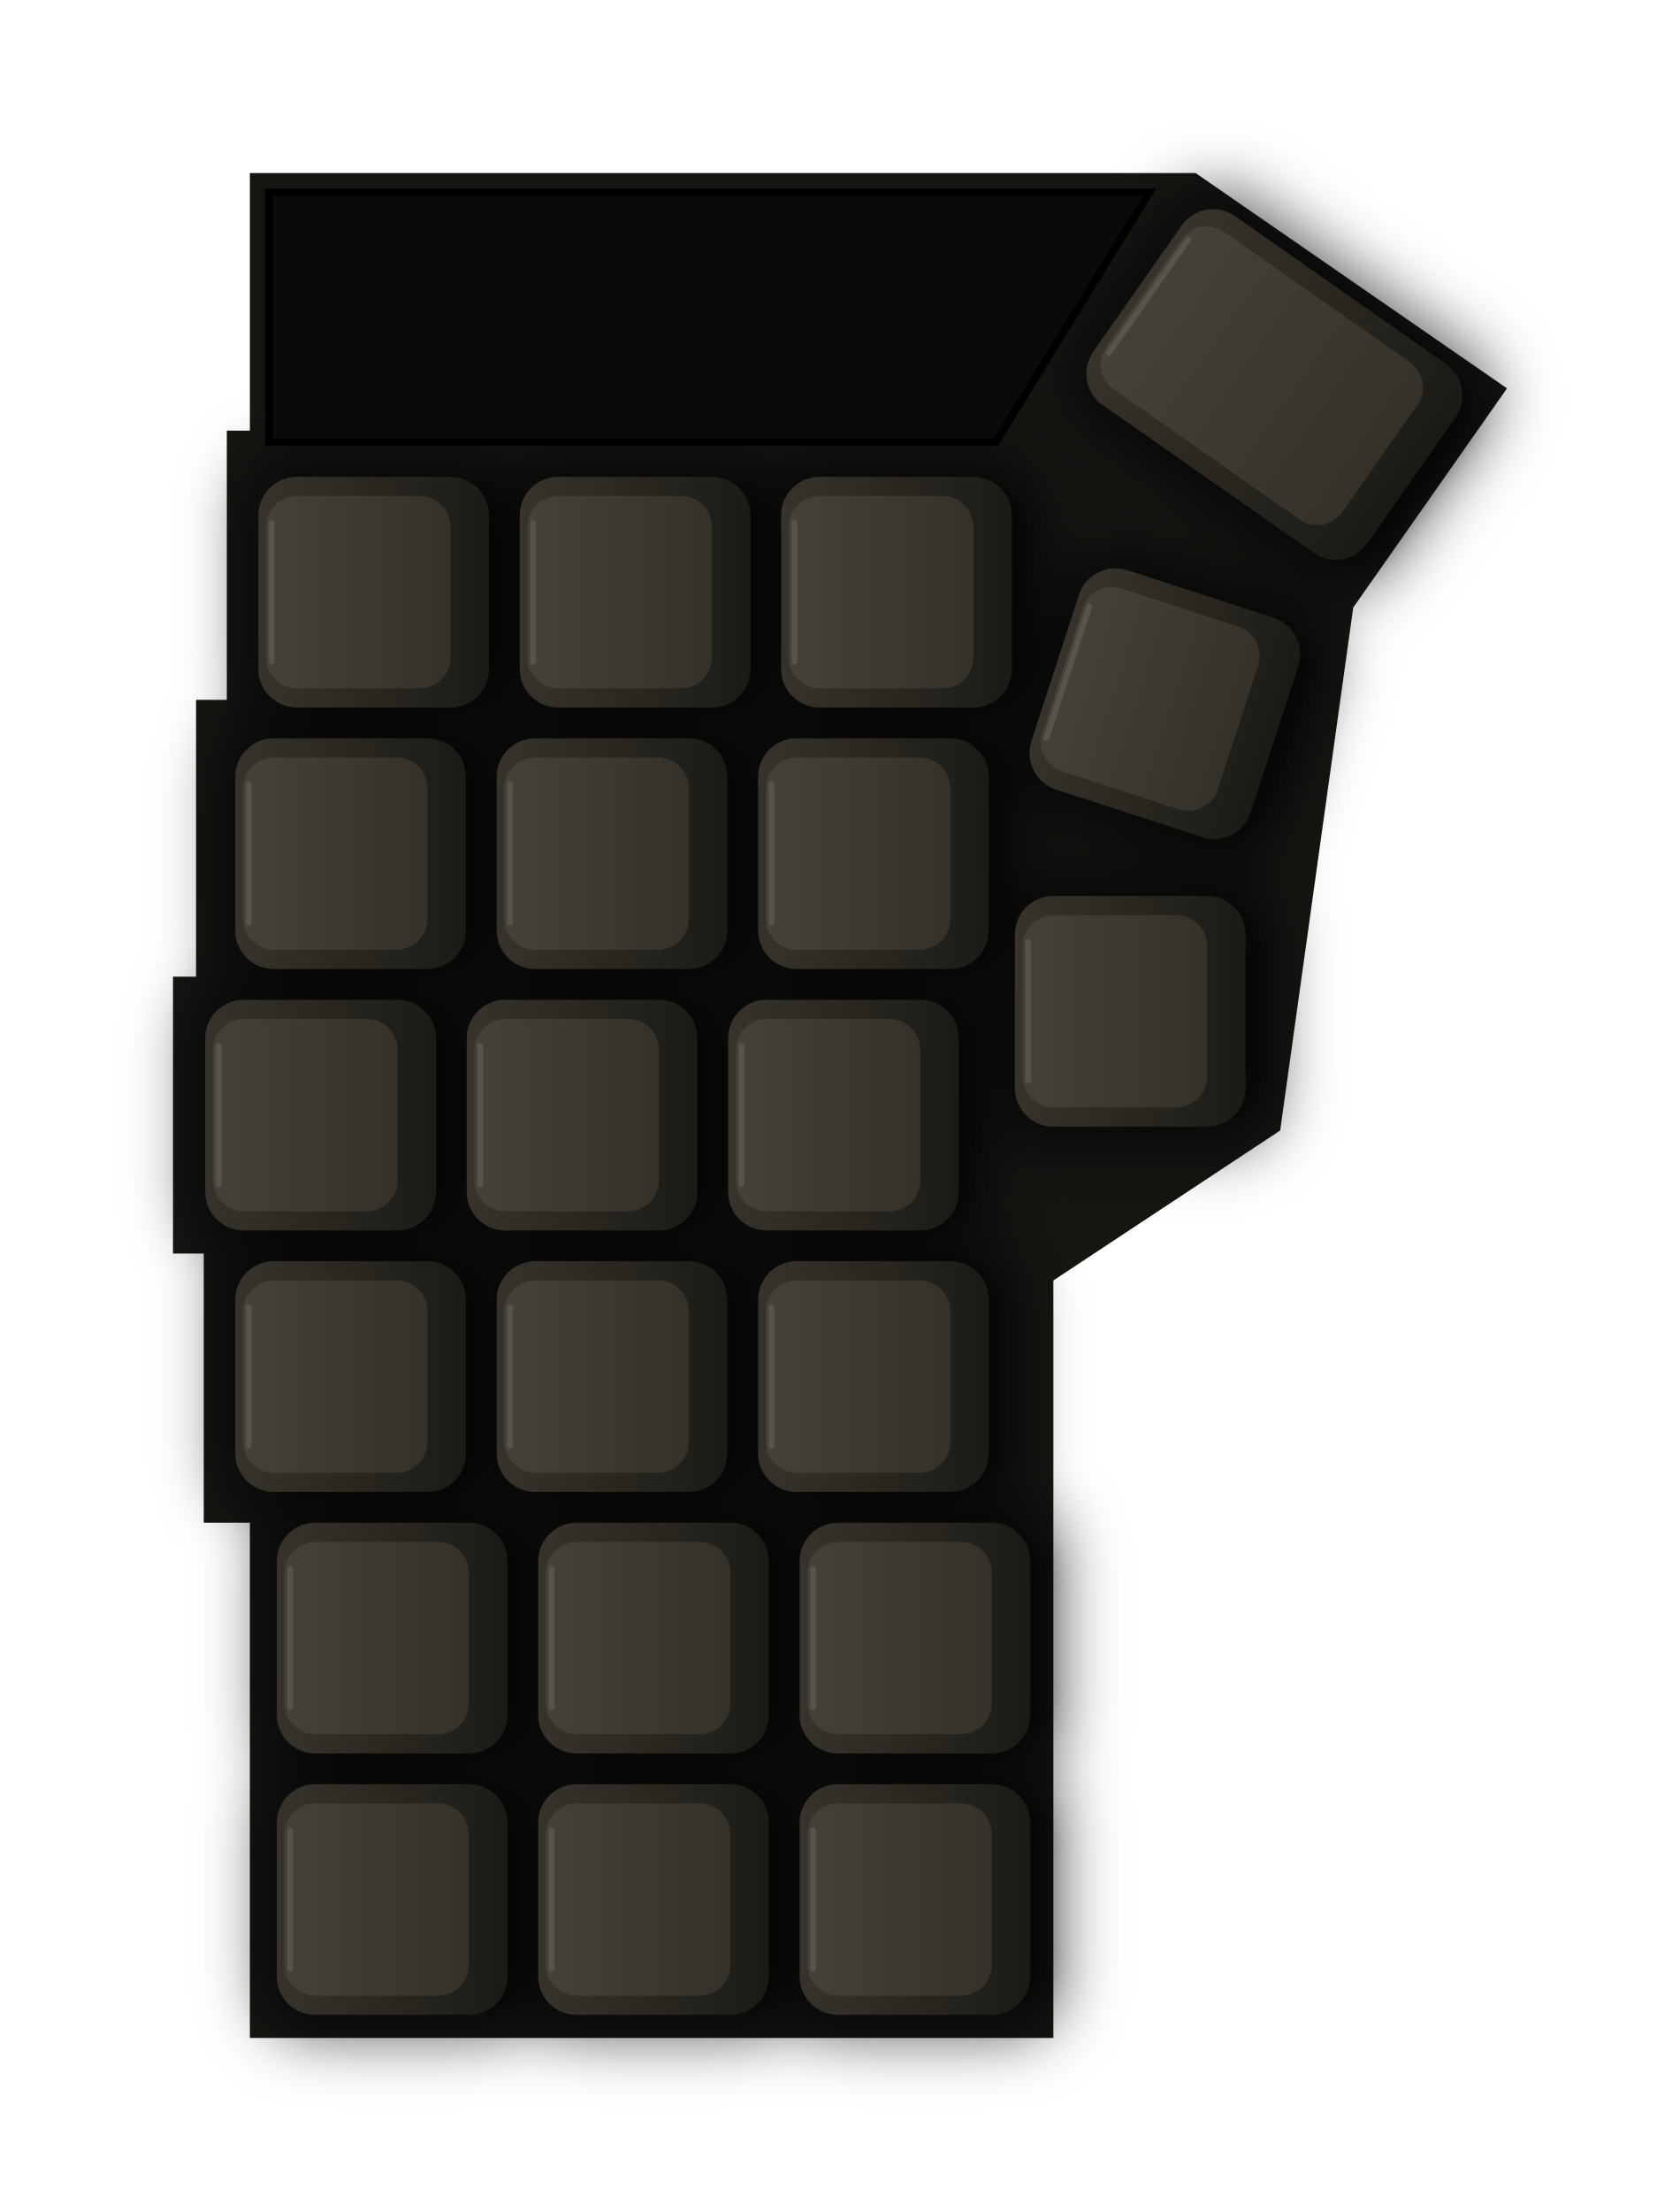
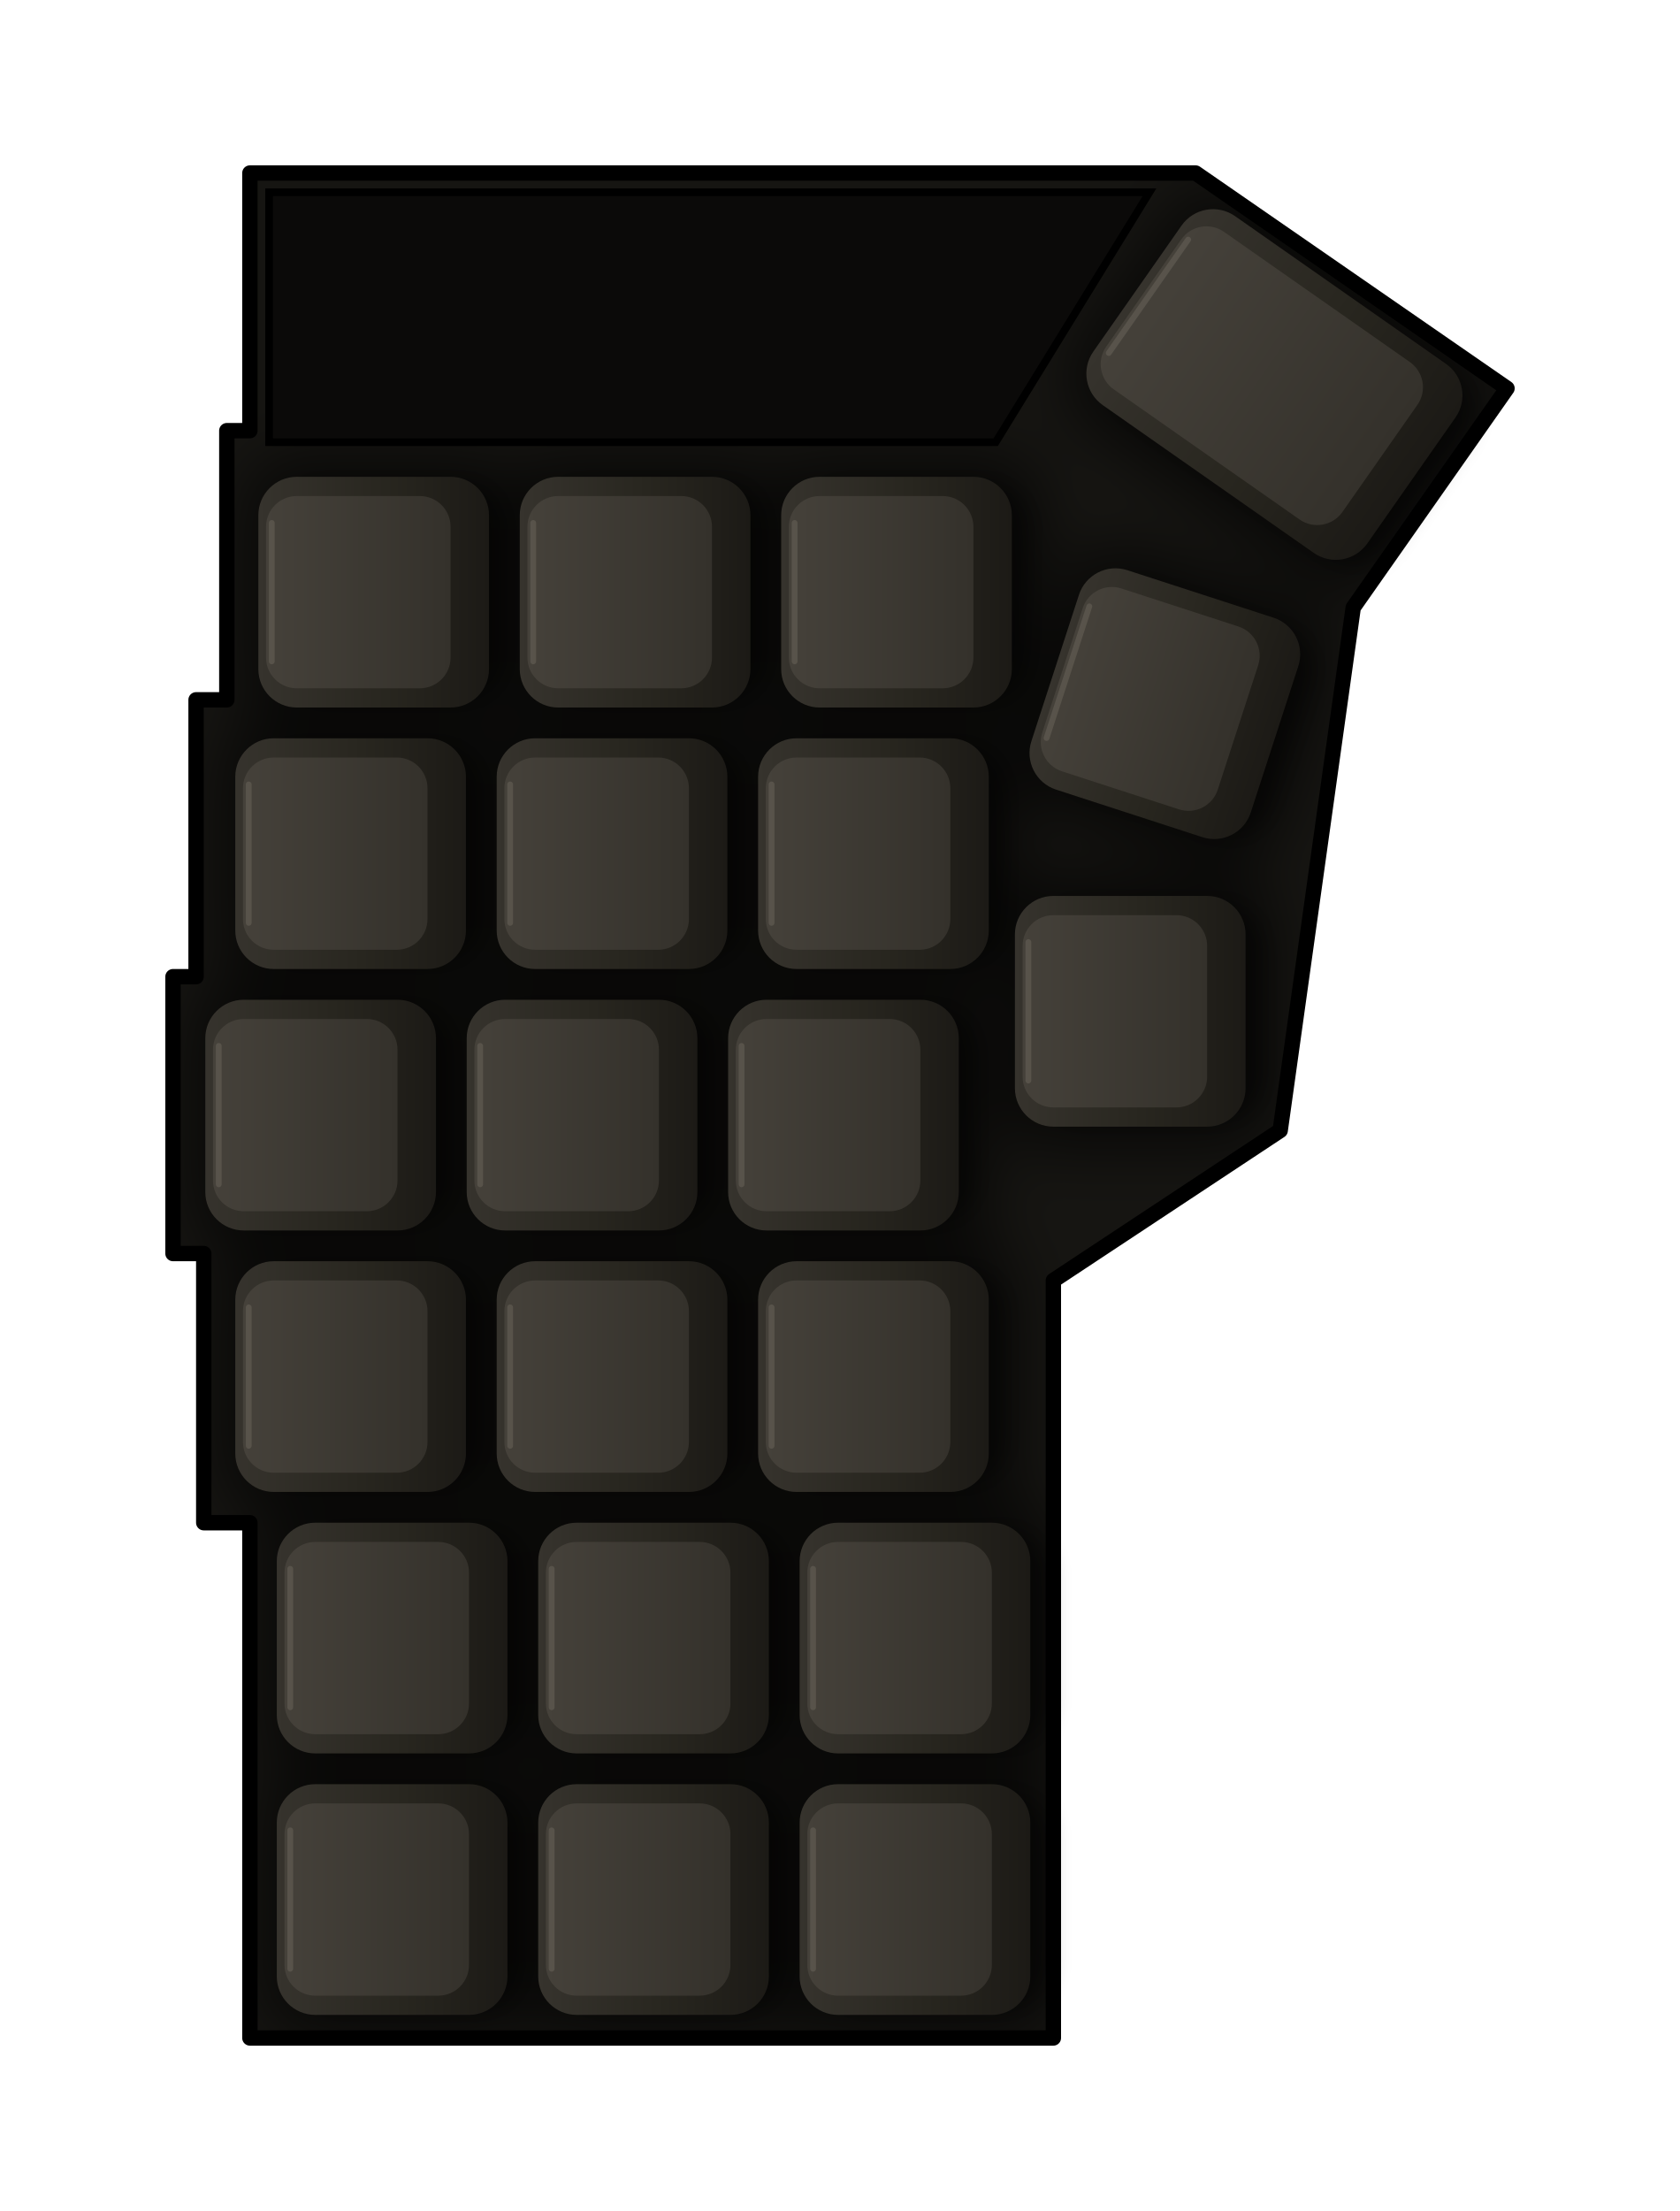
<svg xmlns="http://www.w3.org/2000/svg" viewBox="0 0 437 575" width="437" height="575">
  <defs>
    <linearGradient id="falda" x1="0" y1="0" x2="0" y2="1">
      <stop offset="0" stop-color="#36332d" />
      <stop offset="0.55" stop-color="#28261f" />
      <stop offset="1" stop-color="#1c1a16" />
    </linearGradient>
    <linearGradient id="cara" x1="0" y1="0" x2="0" y2="1">
      <stop offset="0" stop-color="#45413a" />
      <stop offset="1" stop-color="#34312b" />
    </linearGradient>
    <filter id="luz" x="-20%" y="-20%" width="140%" height="140%">
      <feGaussianBlur stdDeviation="8" />
    </filter>
-     <filter id="halo" x="-20%" y="-20%" width="140%" height="140%">
-       <feGaussianBlur stdDeviation="20" />
-     </filter>
    <filter id="sombra" x="-10%" y="-10%" width="120%" height="120%">
      <feGaussianBlur stdDeviation="3" />
    </filter>
+     <clipPath id="dentro-placa">
+       <polygon points="198,93 270,93 270,99 342,99 342,107 412,107 412,113 479,113 479,359 423,440 366,400 230,381 191,322 -6,322 -6,113 128,113 128,101 198,101" />
+     </clipPath>
    <filter id="brillo" x="-60%" y="-60%" width="220%" height="220%">
      <feGaussianBlur stdDeviation="10" />
    </filter>
  </defs>
  <g transform="translate(-48 524) rotate(-90)">
-     <g opacity="0.35" filter="url(#halo)">
-       <line x1="198.0" y1="93.0" x2="234.0" y2="93.0" stroke-width="30" stroke-linecap="round">
-         <animate attributeName="stroke" values="#e61919;#e6e619;#19e619;#19e6e6;#1919e6;#e619e6;#e61919" dur="6s" begin="-2.75s" repeatCount="indefinite" />
-       </line>
-       <line x1="234.0" y1="93.0" x2="270.0" y2="93.0" stroke-width="30" stroke-linecap="round">
-         <animate attributeName="stroke" values="#e61919;#e6e619;#19e619;#19e6e6;#1919e6;#e619e6;#e61919" dur="6s" begin="-3.19s" repeatCount="indefinite" />
-       </line>
-       <line x1="270.0" y1="93.0" x2="270.0" y2="99.0" stroke-width="30" stroke-linecap="round">
-         <animate attributeName="stroke" values="#e61919;#e6e619;#19e619;#19e6e6;#1919e6;#e619e6;#e61919" dur="6s" begin="-3.41s" repeatCount="indefinite" />
-       </line>
-       <line x1="270.0" y1="99.0" x2="306.0" y2="99.0" stroke-width="30" stroke-linecap="round">
-         <animate attributeName="stroke" values="#e61919;#e6e619;#19e619;#19e6e6;#1919e6;#e619e6;#e61919" dur="6s" begin="-3.64s" repeatCount="indefinite" />
-       </line>
-       <line x1="306.0" y1="99.0" x2="342.0" y2="99.0" stroke-width="30" stroke-linecap="round">
-         <animate attributeName="stroke" values="#e61919;#e6e619;#19e619;#19e6e6;#1919e6;#e619e6;#e61919" dur="6s" begin="-4.08s" repeatCount="indefinite" />
-       </line>
-       <line x1="342.0" y1="99.0" x2="342.0" y2="107.0" stroke-width="30" stroke-linecap="round">
-         <animate attributeName="stroke" values="#e61919;#e6e619;#19e619;#19e6e6;#1919e6;#e619e6;#e61919" dur="6s" begin="-4.31s" repeatCount="indefinite" />
-       </line>
-       <line x1="342.0" y1="107.0" x2="377.0" y2="107.0" stroke-width="30" stroke-linecap="round">
-         <animate attributeName="stroke" values="#e61919;#e6e619;#19e619;#19e6e6;#1919e6;#e619e6;#e61919" dur="6s" begin="-4.52s" repeatCount="indefinite" />
-       </line>
-       <line x1="377.0" y1="107.0" x2="412.0" y2="107.0" stroke-width="30" stroke-linecap="round">
-         <animate attributeName="stroke" values="#e61919;#e6e619;#19e619;#19e6e6;#1919e6;#e619e6;#e61919" dur="6s" begin="-4.95s" repeatCount="indefinite" />
-       </line>
-       <line x1="412.0" y1="107.0" x2="412.0" y2="113.0" stroke-width="30" stroke-linecap="round">
-         <animate attributeName="stroke" values="#e61919;#e6e619;#19e619;#19e6e6;#1919e6;#e619e6;#e61919" dur="6s" begin="-5.17s" repeatCount="indefinite" />
-       </line>
-       <line x1="412.0" y1="113.0" x2="445.5" y2="113.0" stroke-width="30" stroke-linecap="round">
-         <animate attributeName="stroke" values="#e61919;#e6e619;#19e619;#19e6e6;#1919e6;#e619e6;#e61919" dur="6s" begin="-5.38s" repeatCount="indefinite" />
-       </line>
-       <line x1="445.5" y1="113.0" x2="479.0" y2="113.0" stroke-width="30" stroke-linecap="round">
-         <animate attributeName="stroke" values="#e61919;#e6e619;#19e619;#19e6e6;#1919e6;#e619e6;#e61919" dur="6s" begin="-5.79s" repeatCount="indefinite" />
-       </line>
-       <line x1="479.0" y1="113.0" x2="479.0" y2="154.0" stroke-width="30" stroke-linecap="round">
-         <animate attributeName="stroke" values="#e61919;#e6e619;#19e619;#19e6e6;#1919e6;#e619e6;#e61919" dur="6s" begin="-6.00s" repeatCount="indefinite" />
-       </line>
-       <line x1="479.0" y1="154.0" x2="479.0" y2="195.0" stroke-width="30" stroke-linecap="round">
-         <animate attributeName="stroke" values="#e61919;#e6e619;#19e619;#19e6e6;#1919e6;#e619e6;#e61919" dur="6s" begin="-6.00s" repeatCount="indefinite" />
-       </line>
-       <line x1="479.0" y1="195.0" x2="479.0" y2="236.0" stroke-width="30" stroke-linecap="round">
-         <animate attributeName="stroke" values="#e61919;#e6e619;#19e619;#19e6e6;#1919e6;#e619e6;#e61919" dur="6s" begin="-6.00s" repeatCount="indefinite" />
-       </line>
-       <line x1="479.0" y1="236.0" x2="479.0" y2="277.0" stroke-width="30" stroke-linecap="round">
-         <animate attributeName="stroke" values="#e61919;#e6e619;#19e619;#19e6e6;#1919e6;#e619e6;#e61919" dur="6s" begin="-6.00s" repeatCount="indefinite" />
-       </line>
-       <line x1="479.0" y1="277.0" x2="479.0" y2="318.0" stroke-width="30" stroke-linecap="round">
-         <animate attributeName="stroke" values="#e61919;#e6e619;#19e619;#19e6e6;#1919e6;#e619e6;#e61919" dur="6s" begin="-6.00s" repeatCount="indefinite" />
-       </line>
-       <line x1="479.0" y1="318.0" x2="479.0" y2="359.0" stroke-width="30" stroke-linecap="round">
-         <animate attributeName="stroke" values="#e61919;#e6e619;#19e619;#19e6e6;#1919e6;#e619e6;#e61919" dur="6s" begin="-6.00s" repeatCount="indefinite" />
-       </line>
-       <line x1="479.0" y1="359.0" x2="451.0" y2="399.5" stroke-width="30" stroke-linecap="round">
-         <animate attributeName="stroke" values="#e61919;#e6e619;#19e619;#19e6e6;#1919e6;#e619e6;#e61919" dur="6s" begin="-5.83s" repeatCount="indefinite" />
-       </line>
-       <line x1="451.0" y1="399.5" x2="423.0" y2="440.0" stroke-width="30" stroke-linecap="round">
-         <animate attributeName="stroke" values="#e61919;#e6e619;#19e619;#19e6e6;#1919e6;#e619e6;#e61919" dur="6s" begin="-5.48s" repeatCount="indefinite" />
-       </line>
-       <line x1="423.0" y1="440.0" x2="394.5" y2="420.0" stroke-width="30" stroke-linecap="round">
-         <animate attributeName="stroke" values="#e61919;#e6e619;#19e619;#19e6e6;#1919e6;#e619e6;#e61919" dur="6s" begin="-5.13s" repeatCount="indefinite" />
-       </line>
-       <line x1="394.5" y1="420.0" x2="366.0" y2="400.0" stroke-width="30" stroke-linecap="round">
-         <animate attributeName="stroke" values="#e61919;#e6e619;#19e619;#19e6e6;#1919e6;#e619e6;#e61919" dur="6s" begin="-4.78s" repeatCount="indefinite" />
-       </line>
-       <line x1="366.0" y1="400.0" x2="320.7" y2="393.7" stroke-width="30" stroke-linecap="round">
-         <animate attributeName="stroke" values="#e61919;#e6e619;#19e619;#19e6e6;#1919e6;#e619e6;#e61919" dur="6s" begin="-4.32s" repeatCount="indefinite" />
-       </line>
-       <line x1="320.7" y1="393.7" x2="275.3" y2="387.3" stroke-width="30" stroke-linecap="round">
-         <animate attributeName="stroke" values="#e61919;#e6e619;#19e619;#19e6e6;#1919e6;#e619e6;#e61919" dur="6s" begin="-3.76s" repeatCount="indefinite" />
-       </line>
-       <line x1="275.3" y1="387.3" x2="230.0" y2="381.0" stroke-width="30" stroke-linecap="round">
-         <animate attributeName="stroke" values="#e61919;#e6e619;#19e619;#19e6e6;#1919e6;#e619e6;#e61919" dur="6s" begin="-3.20s" repeatCount="indefinite" />
-       </line>
-       <line x1="230.0" y1="381.0" x2="210.5" y2="351.5" stroke-width="30" stroke-linecap="round">
-         <animate attributeName="stroke" values="#e61919;#e6e619;#19e619;#19e6e6;#1919e6;#e619e6;#e61919" dur="6s" begin="-2.80s" repeatCount="indefinite" />
-       </line>
-       <line x1="210.5" y1="351.5" x2="191.0" y2="322.0" stroke-width="30" stroke-linecap="round">
-         <animate attributeName="stroke" values="#e61919;#e6e619;#19e619;#19e6e6;#1919e6;#e619e6;#e61919" dur="6s" begin="-2.56s" repeatCount="indefinite" />
-       </line>
-       <line x1="191.0" y1="322.0" x2="151.6" y2="322.0" stroke-width="30" stroke-linecap="round">
-         <animate attributeName="stroke" values="#e61919;#e6e619;#19e619;#19e6e6;#1919e6;#e619e6;#e61919" dur="6s" begin="-2.19s" repeatCount="indefinite" />
-       </line>
-       <line x1="151.6" y1="322.0" x2="112.2" y2="322.0" stroke-width="30" stroke-linecap="round">
-         <animate attributeName="stroke" values="#e61919;#e6e619;#19e619;#19e6e6;#1919e6;#e619e6;#e61919" dur="6s" begin="-1.71s" repeatCount="indefinite" />
-       </line>
-       <line x1="112.2" y1="322.0" x2="72.8" y2="322.0" stroke-width="30" stroke-linecap="round">
-         <animate attributeName="stroke" values="#e61919;#e6e619;#19e619;#19e6e6;#1919e6;#e619e6;#e61919" dur="6s" begin="-1.22s" repeatCount="indefinite" />
-       </line>
-       <line x1="72.8" y1="322.0" x2="33.4" y2="322.0" stroke-width="30" stroke-linecap="round">
-         <animate attributeName="stroke" values="#e61919;#e6e619;#19e619;#19e6e6;#1919e6;#e619e6;#e61919" dur="6s" begin="-0.73s" repeatCount="indefinite" />
-       </line>
-       <line x1="33.4" y1="322.0" x2="-6.0" y2="322.0" stroke-width="30" stroke-linecap="round">
-         <animate attributeName="stroke" values="#e61919;#e6e619;#19e619;#19e6e6;#1919e6;#e619e6;#e61919" dur="6s" begin="-0.24s" repeatCount="indefinite" />
-       </line>
-       <line x1="-6.0" y1="322.0" x2="-6.0" y2="280.2" stroke-width="30" stroke-linecap="round">
-         <animate attributeName="stroke" values="#e61919;#e6e619;#19e619;#19e6e6;#1919e6;#e619e6;#e61919" dur="6s" begin="-0.00s" repeatCount="indefinite" />
-       </line>
-       <line x1="-6.0" y1="280.2" x2="-6.0" y2="238.4" stroke-width="30" stroke-linecap="round">
-         <animate attributeName="stroke" values="#e61919;#e6e619;#19e619;#19e6e6;#1919e6;#e619e6;#e61919" dur="6s" begin="-0.00s" repeatCount="indefinite" />
-       </line>
-       <line x1="-6.0" y1="238.4" x2="-6.0" y2="196.6" stroke-width="30" stroke-linecap="round">
-         <animate attributeName="stroke" values="#e61919;#e6e619;#19e619;#19e6e6;#1919e6;#e619e6;#e61919" dur="6s" begin="-0.00s" repeatCount="indefinite" />
-       </line>
-       <line x1="-6.0" y1="196.6" x2="-6.0" y2="154.8" stroke-width="30" stroke-linecap="round">
-         <animate attributeName="stroke" values="#e61919;#e6e619;#19e619;#19e6e6;#1919e6;#e619e6;#e61919" dur="6s" begin="-0.00s" repeatCount="indefinite" />
-       </line>
-       <line x1="-6.0" y1="154.8" x2="-6.0" y2="113.0" stroke-width="30" stroke-linecap="round">
-         <animate attributeName="stroke" values="#e61919;#e6e619;#19e619;#19e6e6;#1919e6;#e619e6;#e61919" dur="6s" begin="-0.00s" repeatCount="indefinite" />
-       </line>
-       <line x1="-6.0" y1="113.0" x2="38.7" y2="113.0" stroke-width="30" stroke-linecap="round">
-         <animate attributeName="stroke" values="#e61919;#e6e619;#19e619;#19e6e6;#1919e6;#e619e6;#e61919" dur="6s" begin="-0.28s" repeatCount="indefinite" />
-       </line>
-       <line x1="38.7" y1="113.0" x2="83.3" y2="113.0" stroke-width="30" stroke-linecap="round">
-         <animate attributeName="stroke" values="#e61919;#e6e619;#19e619;#19e6e6;#1919e6;#e619e6;#e61919" dur="6s" begin="-0.83s" repeatCount="indefinite" />
-       </line>
-       <line x1="83.3" y1="113.0" x2="128.0" y2="113.0" stroke-width="30" stroke-linecap="round">
-         <animate attributeName="stroke" values="#e61919;#e6e619;#19e619;#19e6e6;#1919e6;#e619e6;#e61919" dur="6s" begin="-1.38s" repeatCount="indefinite" />
-       </line>
-       <line x1="128.0" y1="113.0" x2="128.0" y2="101.0" stroke-width="30" stroke-linecap="round">
-         <animate attributeName="stroke" values="#e61919;#e6e619;#19e619;#19e6e6;#1919e6;#e619e6;#e61919" dur="6s" begin="-1.66s" repeatCount="indefinite" />
-       </line>
-       <line x1="128.0" y1="101.0" x2="163.0" y2="101.0" stroke-width="30" stroke-linecap="round">
-         <animate attributeName="stroke" values="#e61919;#e6e619;#19e619;#19e6e6;#1919e6;#e619e6;#e61919" dur="6s" begin="-1.87s" repeatCount="indefinite" />
-       </line>
-       <line x1="163.0" y1="101.0" x2="198.0" y2="101.0" stroke-width="30" stroke-linecap="round">
-         <animate attributeName="stroke" values="#e61919;#e6e619;#19e619;#19e6e6;#1919e6;#e619e6;#e61919" dur="6s" begin="-2.31s" repeatCount="indefinite" />
-       </line>
-       <line x1="198.0" y1="101.0" x2="198.0" y2="93.0" stroke-width="30" stroke-linecap="round">
-         <animate attributeName="stroke" values="#e61919;#e6e619;#19e619;#19e6e6;#1919e6;#e619e6;#e61919" dur="6s" begin="-2.52s" repeatCount="indefinite" />
-       </line>
-     </g>
    <polygon points="198,93 270,93 270,99 342,99 342,107 412,107 412,113 479,113 479,359 423,440 366,400 230,381 191,322 -6,322 -6,113 128,113 128,101 198,101" fill="#161512" />
-     <g opacity="0.6">
-       <line x1="198.0" y1="93.0" x2="234.0" y2="93.0" stroke-width="4" stroke-linecap="round">
-         <animate attributeName="stroke" values="#e61919;#e6e619;#19e619;#19e6e6;#1919e6;#e619e6;#e61919" dur="6s" begin="-2.75s" repeatCount="indefinite" />
-       </line>
-       <line x1="234.0" y1="93.0" x2="270.0" y2="93.0" stroke-width="4" stroke-linecap="round">
-         <animate attributeName="stroke" values="#e61919;#e6e619;#19e619;#19e6e6;#1919e6;#e619e6;#e61919" dur="6s" begin="-3.19s" repeatCount="indefinite" />
-       </line>
-       <line x1="270.0" y1="93.0" x2="270.0" y2="99.0" stroke-width="4" stroke-linecap="round">
-         <animate attributeName="stroke" values="#e61919;#e6e619;#19e619;#19e6e6;#1919e6;#e619e6;#e61919" dur="6s" begin="-3.41s" repeatCount="indefinite" />
-       </line>
-       <line x1="270.0" y1="99.0" x2="306.0" y2="99.0" stroke-width="4" stroke-linecap="round">
-         <animate attributeName="stroke" values="#e61919;#e6e619;#19e619;#19e6e6;#1919e6;#e619e6;#e61919" dur="6s" begin="-3.64s" repeatCount="indefinite" />
-       </line>
-       <line x1="306.0" y1="99.0" x2="342.0" y2="99.0" stroke-width="4" stroke-linecap="round">
-         <animate attributeName="stroke" values="#e61919;#e6e619;#19e619;#19e6e6;#1919e6;#e619e6;#e61919" dur="6s" begin="-4.08s" repeatCount="indefinite" />
-       </line>
-       <line x1="342.0" y1="99.0" x2="342.0" y2="107.0" stroke-width="4" stroke-linecap="round">
-         <animate attributeName="stroke" values="#e61919;#e6e619;#19e619;#19e6e6;#1919e6;#e619e6;#e61919" dur="6s" begin="-4.31s" repeatCount="indefinite" />
-       </line>
-       <line x1="342.0" y1="107.0" x2="377.0" y2="107.0" stroke-width="4" stroke-linecap="round">
-         <animate attributeName="stroke" values="#e61919;#e6e619;#19e619;#19e6e6;#1919e6;#e619e6;#e61919" dur="6s" begin="-4.52s" repeatCount="indefinite" />
-       </line>
-       <line x1="377.0" y1="107.0" x2="412.0" y2="107.0" stroke-width="4" stroke-linecap="round">
-         <animate attributeName="stroke" values="#e61919;#e6e619;#19e619;#19e6e6;#1919e6;#e619e6;#e61919" dur="6s" begin="-4.95s" repeatCount="indefinite" />
-       </line>
-       <line x1="412.0" y1="107.0" x2="412.0" y2="113.0" stroke-width="4" stroke-linecap="round">
-         <animate attributeName="stroke" values="#e61919;#e6e619;#19e619;#19e6e6;#1919e6;#e619e6;#e61919" dur="6s" begin="-5.17s" repeatCount="indefinite" />
-       </line>
-       <line x1="412.0" y1="113.0" x2="445.5" y2="113.0" stroke-width="4" stroke-linecap="round">
-         <animate attributeName="stroke" values="#e61919;#e6e619;#19e619;#19e6e6;#1919e6;#e619e6;#e61919" dur="6s" begin="-5.38s" repeatCount="indefinite" />
-       </line>
-       <line x1="445.5" y1="113.0" x2="479.0" y2="113.0" stroke-width="4" stroke-linecap="round">
-         <animate attributeName="stroke" values="#e61919;#e6e619;#19e619;#19e6e6;#1919e6;#e619e6;#e61919" dur="6s" begin="-5.79s" repeatCount="indefinite" />
-       </line>
-       <line x1="479.0" y1="113.0" x2="479.0" y2="154.0" stroke-width="4" stroke-linecap="round">
-         <animate attributeName="stroke" values="#e61919;#e6e619;#19e619;#19e6e6;#1919e6;#e619e6;#e61919" dur="6s" begin="-6.00s" repeatCount="indefinite" />
-       </line>
-       <line x1="479.0" y1="154.0" x2="479.0" y2="195.0" stroke-width="4" stroke-linecap="round">
-         <animate attributeName="stroke" values="#e61919;#e6e619;#19e619;#19e6e6;#1919e6;#e619e6;#e61919" dur="6s" begin="-6.00s" repeatCount="indefinite" />
-       </line>
-       <line x1="479.0" y1="195.0" x2="479.0" y2="236.0" stroke-width="4" stroke-linecap="round">
-         <animate attributeName="stroke" values="#e61919;#e6e619;#19e619;#19e6e6;#1919e6;#e619e6;#e61919" dur="6s" begin="-6.00s" repeatCount="indefinite" />
-       </line>
-       <line x1="479.0" y1="236.0" x2="479.0" y2="277.0" stroke-width="4" stroke-linecap="round">
-         <animate attributeName="stroke" values="#e61919;#e6e619;#19e619;#19e6e6;#1919e6;#e619e6;#e61919" dur="6s" begin="-6.00s" repeatCount="indefinite" />
-       </line>
-       <line x1="479.0" y1="277.0" x2="479.0" y2="318.0" stroke-width="4" stroke-linecap="round">
-         <animate attributeName="stroke" values="#e61919;#e6e619;#19e619;#19e6e6;#1919e6;#e619e6;#e61919" dur="6s" begin="-6.00s" repeatCount="indefinite" />
-       </line>
-       <line x1="479.0" y1="318.0" x2="479.0" y2="359.0" stroke-width="4" stroke-linecap="round">
-         <animate attributeName="stroke" values="#e61919;#e6e619;#19e619;#19e6e6;#1919e6;#e619e6;#e61919" dur="6s" begin="-6.00s" repeatCount="indefinite" />
-       </line>
-       <line x1="479.0" y1="359.0" x2="451.0" y2="399.5" stroke-width="4" stroke-linecap="round">
-         <animate attributeName="stroke" values="#e61919;#e6e619;#19e619;#19e6e6;#1919e6;#e619e6;#e61919" dur="6s" begin="-5.83s" repeatCount="indefinite" />
-       </line>
-       <line x1="451.0" y1="399.5" x2="423.0" y2="440.0" stroke-width="4" stroke-linecap="round">
-         <animate attributeName="stroke" values="#e61919;#e6e619;#19e619;#19e6e6;#1919e6;#e619e6;#e61919" dur="6s" begin="-5.48s" repeatCount="indefinite" />
-       </line>
-       <line x1="423.0" y1="440.0" x2="394.5" y2="420.0" stroke-width="4" stroke-linecap="round">
-         <animate attributeName="stroke" values="#e61919;#e6e619;#19e619;#19e6e6;#1919e6;#e619e6;#e61919" dur="6s" begin="-5.13s" repeatCount="indefinite" />
-       </line>
-       <line x1="394.5" y1="420.0" x2="366.0" y2="400.0" stroke-width="4" stroke-linecap="round">
-         <animate attributeName="stroke" values="#e61919;#e6e619;#19e619;#19e6e6;#1919e6;#e619e6;#e61919" dur="6s" begin="-4.78s" repeatCount="indefinite" />
-       </line>
-       <line x1="366.0" y1="400.0" x2="320.7" y2="393.7" stroke-width="4" stroke-linecap="round">
-         <animate attributeName="stroke" values="#e61919;#e6e619;#19e619;#19e6e6;#1919e6;#e619e6;#e61919" dur="6s" begin="-4.32s" repeatCount="indefinite" />
-       </line>
-       <line x1="320.7" y1="393.7" x2="275.3" y2="387.3" stroke-width="4" stroke-linecap="round">
-         <animate attributeName="stroke" values="#e61919;#e6e619;#19e619;#19e6e6;#1919e6;#e619e6;#e61919" dur="6s" begin="-3.76s" repeatCount="indefinite" />
-       </line>
-       <line x1="275.3" y1="387.3" x2="230.0" y2="381.0" stroke-width="4" stroke-linecap="round">
-         <animate attributeName="stroke" values="#e61919;#e6e619;#19e619;#19e6e6;#1919e6;#e619e6;#e61919" dur="6s" begin="-3.20s" repeatCount="indefinite" />
-       </line>
-       <line x1="230.0" y1="381.0" x2="210.5" y2="351.5" stroke-width="4" stroke-linecap="round">
-         <animate attributeName="stroke" values="#e61919;#e6e619;#19e619;#19e6e6;#1919e6;#e619e6;#e61919" dur="6s" begin="-2.80s" repeatCount="indefinite" />
-       </line>
-       <line x1="210.5" y1="351.5" x2="191.0" y2="322.0" stroke-width="4" stroke-linecap="round">
-         <animate attributeName="stroke" values="#e61919;#e6e619;#19e619;#19e6e6;#1919e6;#e619e6;#e61919" dur="6s" begin="-2.56s" repeatCount="indefinite" />
-       </line>
-       <line x1="191.0" y1="322.0" x2="151.6" y2="322.0" stroke-width="4" stroke-linecap="round">
-         <animate attributeName="stroke" values="#e61919;#e6e619;#19e619;#19e6e6;#1919e6;#e619e6;#e61919" dur="6s" begin="-2.19s" repeatCount="indefinite" />
-       </line>
-       <line x1="151.6" y1="322.0" x2="112.2" y2="322.0" stroke-width="4" stroke-linecap="round">
-         <animate attributeName="stroke" values="#e61919;#e6e619;#19e619;#19e6e6;#1919e6;#e619e6;#e61919" dur="6s" begin="-1.71s" repeatCount="indefinite" />
-       </line>
-       <line x1="112.2" y1="322.0" x2="72.8" y2="322.0" stroke-width="4" stroke-linecap="round">
-         <animate attributeName="stroke" values="#e61919;#e6e619;#19e619;#19e6e6;#1919e6;#e619e6;#e61919" dur="6s" begin="-1.22s" repeatCount="indefinite" />
-       </line>
-       <line x1="72.8" y1="322.0" x2="33.4" y2="322.0" stroke-width="4" stroke-linecap="round">
-         <animate attributeName="stroke" values="#e61919;#e6e619;#19e619;#19e6e6;#1919e6;#e619e6;#e61919" dur="6s" begin="-0.73s" repeatCount="indefinite" />
-       </line>
-       <line x1="33.4" y1="322.0" x2="-6.0" y2="322.0" stroke-width="4" stroke-linecap="round">
-         <animate attributeName="stroke" values="#e61919;#e6e619;#19e619;#19e6e6;#1919e6;#e619e6;#e61919" dur="6s" begin="-0.24s" repeatCount="indefinite" />
-       </line>
-       <line x1="-6.0" y1="322.0" x2="-6.0" y2="280.2" stroke-width="4" stroke-linecap="round">
-         <animate attributeName="stroke" values="#e61919;#e6e619;#19e619;#19e6e6;#1919e6;#e619e6;#e61919" dur="6s" begin="-0.00s" repeatCount="indefinite" />
-       </line>
-       <line x1="-6.0" y1="280.2" x2="-6.0" y2="238.4" stroke-width="4" stroke-linecap="round">
-         <animate attributeName="stroke" values="#e61919;#e6e619;#19e619;#19e6e6;#1919e6;#e619e6;#e61919" dur="6s" begin="-0.00s" repeatCount="indefinite" />
-       </line>
-       <line x1="-6.0" y1="238.4" x2="-6.0" y2="196.6" stroke-width="4" stroke-linecap="round">
-         <animate attributeName="stroke" values="#e61919;#e6e619;#19e619;#19e6e6;#1919e6;#e619e6;#e61919" dur="6s" begin="-0.00s" repeatCount="indefinite" />
-       </line>
-       <line x1="-6.0" y1="196.6" x2="-6.0" y2="154.8" stroke-width="4" stroke-linecap="round">
-         <animate attributeName="stroke" values="#e61919;#e6e619;#19e619;#19e6e6;#1919e6;#e619e6;#e61919" dur="6s" begin="-0.00s" repeatCount="indefinite" />
-       </line>
-       <line x1="-6.0" y1="154.8" x2="-6.0" y2="113.0" stroke-width="4" stroke-linecap="round">
-         <animate attributeName="stroke" values="#e61919;#e6e619;#19e619;#19e6e6;#1919e6;#e619e6;#e61919" dur="6s" begin="-0.00s" repeatCount="indefinite" />
-       </line>
-       <line x1="-6.0" y1="113.0" x2="38.7" y2="113.0" stroke-width="4" stroke-linecap="round">
-         <animate attributeName="stroke" values="#e61919;#e6e619;#19e619;#19e6e6;#1919e6;#e619e6;#e61919" dur="6s" begin="-0.28s" repeatCount="indefinite" />
-       </line>
-       <line x1="38.7" y1="113.0" x2="83.3" y2="113.0" stroke-width="4" stroke-linecap="round">
-         <animate attributeName="stroke" values="#e61919;#e6e619;#19e619;#19e6e6;#1919e6;#e619e6;#e61919" dur="6s" begin="-0.83s" repeatCount="indefinite" />
-       </line>
-       <line x1="83.3" y1="113.0" x2="128.0" y2="113.0" stroke-width="4" stroke-linecap="round">
-         <animate attributeName="stroke" values="#e61919;#e6e619;#19e619;#19e6e6;#1919e6;#e619e6;#e61919" dur="6s" begin="-1.38s" repeatCount="indefinite" />
-       </line>
-       <line x1="128.0" y1="113.0" x2="128.0" y2="101.0" stroke-width="4" stroke-linecap="round">
-         <animate attributeName="stroke" values="#e61919;#e6e619;#19e619;#19e6e6;#1919e6;#e619e6;#e61919" dur="6s" begin="-1.66s" repeatCount="indefinite" />
-       </line>
-       <line x1="128.0" y1="101.0" x2="163.0" y2="101.0" stroke-width="4" stroke-linecap="round">
-         <animate attributeName="stroke" values="#e61919;#e6e619;#19e619;#19e6e6;#1919e6;#e619e6;#e61919" dur="6s" begin="-1.87s" repeatCount="indefinite" />
-       </line>
-       <line x1="163.0" y1="101.0" x2="198.0" y2="101.0" stroke-width="4" stroke-linecap="round">
-         <animate attributeName="stroke" values="#e61919;#e6e619;#19e619;#19e6e6;#1919e6;#e619e6;#e61919" dur="6s" begin="-2.31s" repeatCount="indefinite" />
-       </line>
-       <line x1="198.0" y1="101.0" x2="198.0" y2="93.0" stroke-width="4" stroke-linecap="round">
-         <animate attributeName="stroke" values="#e61919;#e6e619;#19e619;#19e6e6;#1919e6;#e619e6;#e61919" dur="6s" begin="-2.52s" repeatCount="indefinite" />
-       </line>
-     </g>
-     <g opacity="0.6" filter="url(#luz)">
-       <rect x="334" y="111.2" width="72" height="72" rx="14">
-         <animate attributeName="fill" values="#e61919;#e6e619;#19e619;#19e6e6;#1919e6;#e619e6;#e61919" dur="6s" begin="-4.65s" repeatCount="indefinite" />
-       </rect>
-       <rect x="266" y="105.2" width="72" height="72" rx="14">
-         <animate attributeName="fill" values="#e61919;#e6e619;#19e619;#19e6e6;#1919e6;#e619e6;#e61919" dur="6s" begin="-3.81s" repeatCount="indefinite" />
-       </rect>
-       <rect x="198" y="97.4" width="72" height="72" rx="14">
-         <animate attributeName="fill" values="#e61919;#e6e619;#19e619;#19e6e6;#1919e6;#e619e6;#e61919" dur="6s" begin="-2.97s" repeatCount="indefinite" />
-       </rect>
-       <rect x="130" y="105.2" width="72" height="72" rx="14">
-         <animate attributeName="fill" values="#e61919;#e6e619;#19e619;#19e6e6;#1919e6;#e619e6;#e61919" dur="6s" begin="-2.13s" repeatCount="indefinite" />
-       </rect>
-       <rect x="62" y="116" width="72" height="72" rx="14">
-         <animate attributeName="fill" values="#e61919;#e6e619;#19e619;#19e6e6;#1919e6;#e619e6;#e61919" dur="6s" begin="-1.29s" repeatCount="indefinite" />
-       </rect>
-       <rect x="-6" y="116" width="72" height="72" rx="14">
-         <animate attributeName="fill" values="#e61919;#e6e619;#19e619;#19e6e6;#1919e6;#e619e6;#e61919" dur="6s" begin="-0.45s" repeatCount="indefinite" />
-       </rect>
-       <rect x="334" y="179.2" width="72" height="72" rx="14">
-         <animate attributeName="fill" values="#e61919;#e6e619;#19e619;#19e6e6;#1919e6;#e619e6;#e61919" dur="6s" begin="-4.65s" repeatCount="indefinite" />
-       </rect>
-       <rect x="266" y="173.2" width="72" height="72" rx="14">
-         <animate attributeName="fill" values="#e61919;#e6e619;#19e619;#19e6e6;#1919e6;#e619e6;#e61919" dur="6s" begin="-3.81s" repeatCount="indefinite" />
-       </rect>
-       <rect x="198" y="165.4" width="72" height="72" rx="14">
-         <animate attributeName="fill" values="#e61919;#e6e619;#19e619;#19e6e6;#1919e6;#e619e6;#e61919" dur="6s" begin="-2.97s" repeatCount="indefinite" />
-       </rect>
-       <rect x="130" y="173.2" width="72" height="72" rx="14">
-         <animate attributeName="fill" values="#e61919;#e6e619;#19e619;#19e6e6;#1919e6;#e619e6;#e61919" dur="6s" begin="-2.13s" repeatCount="indefinite" />
-       </rect>
-       <rect x="62" y="184" width="72" height="72" rx="14">
-         <animate attributeName="fill" values="#e61919;#e6e619;#19e619;#19e6e6;#1919e6;#e619e6;#e61919" dur="6s" begin="-1.29s" repeatCount="indefinite" />
-       </rect>
-       <rect x="-6" y="184" width="72" height="72" rx="14">
-         <animate attributeName="fill" values="#e61919;#e6e619;#19e619;#19e6e6;#1919e6;#e619e6;#e61919" dur="6s" begin="-0.45s" repeatCount="indefinite" />
-       </rect>
-       <rect x="334" y="247.2" width="72" height="72" rx="14">
-         <animate attributeName="fill" values="#e61919;#e6e619;#19e619;#19e6e6;#1919e6;#e619e6;#e61919" dur="6s" begin="-4.65s" repeatCount="indefinite" />
-       </rect>
-       <rect x="266" y="241.2" width="72" height="72" rx="14">
-         <animate attributeName="fill" values="#e61919;#e6e619;#19e619;#19e6e6;#1919e6;#e619e6;#e61919" dur="6s" begin="-3.81s" repeatCount="indefinite" />
-       </rect>
-       <rect x="198" y="233.4" width="72" height="72" rx="14">
-         <animate attributeName="fill" values="#e61919;#e6e619;#19e619;#19e6e6;#1919e6;#e619e6;#e61919" dur="6s" begin="-2.97s" repeatCount="indefinite" />
-       </rect>
-       <rect x="130" y="241.2" width="72" height="72" rx="14">
-         <animate attributeName="fill" values="#e61919;#e6e619;#19e619;#19e6e6;#1919e6;#e619e6;#e61919" dur="6s" begin="-2.13s" repeatCount="indefinite" />
-       </rect>
-       <rect x="62" y="252" width="72" height="72" rx="14">
-         <animate attributeName="fill" values="#e61919;#e6e619;#19e619;#19e6e6;#1919e6;#e619e6;#e61919" dur="6s" begin="-1.29s" repeatCount="indefinite" />
-       </rect>
-       <rect x="-6" y="252" width="72" height="72" rx="14">
-         <animate attributeName="fill" values="#e61919;#e6e619;#19e619;#19e6e6;#1919e6;#e619e6;#e61919" dur="6s" begin="-0.45s" repeatCount="indefinite" />
-       </rect>
-       <g transform="rotate(35.00 424 379.5)">
-         <rect x="388" y="332" width="72" height="99" rx="14">
-           <animate attributeName="fill" values="#e61919;#e6e619;#19e619;#19e6e6;#1919e6;#e619e6;#e61919" dur="6s" begin="-5.32s" repeatCount="indefinite" />
+     <g clip-path="url(#dentro-placa)">
+       <g opacity="0.6" filter="url(#luz)">
+         <rect x="334" y="111.2" width="72" height="72" rx="14">
+           <animate attributeName="fill" values="#e61919;#e6e619;#19e619;#19e6e6;#1919e6;#e619e6;#e61919" dur="6s" begin="-4.65s" repeatCount="indefinite" />
+         </rect>
+         <rect x="266" y="105.2" width="72" height="72" rx="14">
+           <animate attributeName="fill" values="#e61919;#e6e619;#19e619;#19e6e6;#1919e6;#e619e6;#e61919" dur="6s" begin="-3.81s" repeatCount="indefinite" />
+         </rect>
+         <rect x="198" y="97.4" width="72" height="72" rx="14">
+           <animate attributeName="fill" values="#e61919;#e6e619;#19e619;#19e6e6;#1919e6;#e619e6;#e61919" dur="6s" begin="-2.97s" repeatCount="indefinite" />
+         </rect>
+         <rect x="130" y="105.2" width="72" height="72" rx="14">
+           <animate attributeName="fill" values="#e61919;#e6e619;#19e619;#19e6e6;#1919e6;#e619e6;#e61919" dur="6s" begin="-2.13s" repeatCount="indefinite" />
+         </rect>
+         <rect x="62" y="116" width="72" height="72" rx="14">
+           <animate attributeName="fill" values="#e61919;#e6e619;#19e619;#19e6e6;#1919e6;#e619e6;#e61919" dur="6s" begin="-1.29s" repeatCount="indefinite" />
+         </rect>
+         <rect x="-6" y="116" width="72" height="72" rx="14">
+           <animate attributeName="fill" values="#e61919;#e6e619;#19e619;#19e6e6;#1919e6;#e619e6;#e61919" dur="6s" begin="-0.45s" repeatCount="indefinite" />
+         </rect>
+         <rect x="334" y="179.2" width="72" height="72" rx="14">
+           <animate attributeName="fill" values="#e61919;#e6e619;#19e619;#19e6e6;#1919e6;#e619e6;#e61919" dur="6s" begin="-4.65s" repeatCount="indefinite" />
+         </rect>
+         <rect x="266" y="173.2" width="72" height="72" rx="14">
+           <animate attributeName="fill" values="#e61919;#e6e619;#19e619;#19e6e6;#1919e6;#e619e6;#e61919" dur="6s" begin="-3.81s" repeatCount="indefinite" />
+         </rect>
+         <rect x="198" y="165.4" width="72" height="72" rx="14">
+           <animate attributeName="fill" values="#e61919;#e6e619;#19e619;#19e6e6;#1919e6;#e619e6;#e61919" dur="6s" begin="-2.97s" repeatCount="indefinite" />
+         </rect>
+         <rect x="130" y="173.2" width="72" height="72" rx="14">
+           <animate attributeName="fill" values="#e61919;#e6e619;#19e619;#19e6e6;#1919e6;#e619e6;#e61919" dur="6s" begin="-2.13s" repeatCount="indefinite" />
+         </rect>
+         <rect x="62" y="184" width="72" height="72" rx="14">
+           <animate attributeName="fill" values="#e61919;#e6e619;#19e619;#19e6e6;#1919e6;#e619e6;#e61919" dur="6s" begin="-1.29s" repeatCount="indefinite" />
+         </rect>
+         <rect x="-6" y="184" width="72" height="72" rx="14">
+           <animate attributeName="fill" values="#e61919;#e6e619;#19e619;#19e6e6;#1919e6;#e619e6;#e61919" dur="6s" begin="-0.45s" repeatCount="indefinite" />
+         </rect>
+         <rect x="334" y="247.2" width="72" height="72" rx="14">
+           <animate attributeName="fill" values="#e61919;#e6e619;#19e619;#19e6e6;#1919e6;#e619e6;#e61919" dur="6s" begin="-4.65s" repeatCount="indefinite" />
+         </rect>
+         <rect x="266" y="241.2" width="72" height="72" rx="14">
+           <animate attributeName="fill" values="#e61919;#e6e619;#19e619;#19e6e6;#1919e6;#e619e6;#e61919" dur="6s" begin="-3.81s" repeatCount="indefinite" />
+         </rect>
+         <rect x="198" y="233.4" width="72" height="72" rx="14">
+           <animate attributeName="fill" values="#e61919;#e6e619;#19e619;#19e6e6;#1919e6;#e619e6;#e61919" dur="6s" begin="-2.97s" repeatCount="indefinite" />
+         </rect>
+         <rect x="130" y="241.2" width="72" height="72" rx="14">
+           <animate attributeName="fill" values="#e61919;#e6e619;#19e619;#19e6e6;#1919e6;#e619e6;#e61919" dur="6s" begin="-2.13s" repeatCount="indefinite" />
+         </rect>
+         <rect x="62" y="252" width="72" height="72" rx="14">
+           <animate attributeName="fill" values="#e61919;#e6e619;#19e619;#19e6e6;#1919e6;#e619e6;#e61919" dur="6s" begin="-1.29s" repeatCount="indefinite" />
+         </rect>
+         <rect x="-6" y="252" width="72" height="72" rx="14">
+           <animate attributeName="fill" values="#e61919;#e6e619;#19e619;#19e6e6;#1919e6;#e619e6;#e61919" dur="6s" begin="-0.45s" repeatCount="indefinite" />
+         </rect>
+         <g transform="rotate(35.00 424 379.5)">
+           <rect x="388" y="332" width="72" height="99" rx="14">
+             <animate attributeName="fill" values="#e61919;#e6e619;#19e619;#19e6e6;#1919e6;#e619e6;#e61919" dur="6s" begin="-5.32s" repeatCount="indefinite" />
+           </rect>
+         </g>
+         <g transform="rotate(18.00 341 351)">
+           <rect x="305" y="317" width="72" height="72" rx="14">
+             <animate attributeName="fill" values="#e61919;#e6e619;#19e619;#19e6e6;#1919e6;#e619e6;#e61919" dur="6s" begin="-4.29s" repeatCount="indefinite" />
+           </rect>
+         </g>
+         <rect x="225" y="308" width="72" height="72" rx="14">
+           <animate attributeName="fill" values="#e61919;#e6e619;#19e619;#19e6e6;#1919e6;#e619e6;#e61919" dur="6s" begin="-3.30s" repeatCount="indefinite" />
        </rect>
      </g>
-       <g transform="rotate(18.00 341 351)">
-         <rect x="305" y="317" width="72" height="72" rx="14">
-           <animate attributeName="fill" values="#e61919;#e6e619;#19e619;#19e6e6;#1919e6;#e619e6;#e61919" dur="6s" begin="-4.29s" repeatCount="indefinite" />
-         </rect>
-       </g>
-       <rect x="225" y="308" width="72" height="72" rx="14">
-         <animate attributeName="fill" values="#e61919;#e6e619;#19e619;#19e6e6;#1919e6;#e619e6;#e61919" dur="6s" begin="-3.30s" repeatCount="indefinite" />
-       </rect>
    </g>
+     <polygon points="198,93 270,93 270,99 342,99 342,107 412,107 412,113 479,113 479,359 423,440 366,400 230,381 191,322 -6,322 -6,113 128,113 128,101 198,101" fill="none" stroke="#000" stroke-width="4" stroke-linejoin="round" />
    <g fill="#000" opacity="0.45" filter="url(#sombra)">
      <rect x="342" y="121.2" width="56" height="58" rx="11" />
      <rect x="274" y="115.2" width="56" height="58" rx="11" />
      <rect x="206" y="107.4" width="56" height="58" rx="11" />
      <rect x="138" y="115.2" width="56" height="58" rx="11" />
      <rect x="70" y="126" width="56" height="58" rx="11" />
      <rect x="2" y="126" width="56" height="58" rx="11" />
      <rect x="342" y="189.2" width="56" height="58" rx="11" />
      <rect x="274" y="183.2" width="56" height="58" rx="11" />
      <rect x="206" y="175.4" width="56" height="58" rx="11" />
      <rect x="138" y="183.2" width="56" height="58" rx="11" />
      <rect x="70" y="194" width="56" height="58" rx="11" />
      <rect x="2" y="194" width="56" height="58" rx="11" />
      <rect x="342" y="257.2" width="56" height="58" rx="11" />
      <rect x="274" y="251.2" width="56" height="58" rx="11" />
      <rect x="206" y="243.4" width="56" height="58" rx="11" />
      <rect x="138" y="251.2" width="56" height="58" rx="11" />
      <rect x="70" y="262" width="56" height="58" rx="11" />
      <rect x="2" y="262" width="56" height="58" rx="11" />
      <g transform="rotate(35.00 424 379.5)">
        <rect x="396" y="342" width="56" height="85" rx="11" />
      </g>
      <g transform="rotate(18.00 341 351)">
        <rect x="313" y="327" width="56" height="58" rx="11" />
      </g>
      <rect x="233" y="318" width="56" height="58" rx="11" />
    </g>
    <rect x="340" y="115.2" width="60" height="60" rx="10" fill="url(#falda)" />
    <rect x="345" y="117.2" width="50" height="48" rx="8" fill="url(#cara)" />
    <path d="M352 118.7 H388" stroke="#6b665b" stroke-width="1.5" stroke-linecap="round" opacity="0.5" />
    <rect x="272" y="109.2" width="60" height="60" rx="10" fill="url(#falda)" />
    <rect x="277" y="111.2" width="50" height="48" rx="8" fill="url(#cara)" />
    <path d="M284 112.7 H320" stroke="#6b665b" stroke-width="1.5" stroke-linecap="round" opacity="0.5" />
    <rect x="204" y="101.4" width="60" height="60" rx="10" fill="url(#falda)" />
    <rect x="209" y="103.4" width="50" height="48" rx="8" fill="url(#cara)" />
    <path d="M216 104.9 H252" stroke="#6b665b" stroke-width="1.5" stroke-linecap="round" opacity="0.5" />
    <rect x="136" y="109.2" width="60" height="60" rx="10" fill="url(#falda)" />
    <rect x="141" y="111.2" width="50" height="48" rx="8" fill="url(#cara)" />
    <path d="M148 112.7 H184" stroke="#6b665b" stroke-width="1.5" stroke-linecap="round" opacity="0.5" />
    <rect x="68" y="120" width="60" height="60" rx="10" fill="url(#falda)" />
    <rect x="73" y="122" width="50" height="48" rx="8" fill="url(#cara)" />
    <path d="M80 123.5 H116" stroke="#6b665b" stroke-width="1.5" stroke-linecap="round" opacity="0.5" />
    <rect x="0" y="120" width="60" height="60" rx="10" fill="url(#falda)" />
    <rect x="5" y="122" width="50" height="48" rx="8" fill="url(#cara)" />
    <path d="M12 123.5 H48" stroke="#6b665b" stroke-width="1.5" stroke-linecap="round" opacity="0.5" />
    <rect x="340" y="183.2" width="60" height="60" rx="10" fill="url(#falda)" />
    <rect x="345" y="185.2" width="50" height="48" rx="8" fill="url(#cara)" />
    <path d="M352 186.7 H388" stroke="#6b665b" stroke-width="1.5" stroke-linecap="round" opacity="0.5" />
    <rect x="272" y="177.2" width="60" height="60" rx="10" fill="url(#falda)" />
    <rect x="277" y="179.2" width="50" height="48" rx="8" fill="url(#cara)" />
    <path d="M284 180.7 H320" stroke="#6b665b" stroke-width="1.5" stroke-linecap="round" opacity="0.5" />
    <rect x="204" y="169.4" width="60" height="60" rx="10" fill="url(#falda)" />
    <rect x="209" y="171.4" width="50" height="48" rx="8" fill="url(#cara)" />
    <path d="M216 172.9 H252" stroke="#6b665b" stroke-width="1.5" stroke-linecap="round" opacity="0.5" />
    <rect x="136" y="177.2" width="60" height="60" rx="10" fill="url(#falda)" />
    <rect x="141" y="179.2" width="50" height="48" rx="8" fill="url(#cara)" />
    <path d="M148 180.7 H184" stroke="#6b665b" stroke-width="1.5" stroke-linecap="round" opacity="0.5" />
    <rect x="68" y="188" width="60" height="60" rx="10" fill="url(#falda)" />
    <rect x="73" y="190" width="50" height="48" rx="8" fill="url(#cara)" />
    <path d="M80 191.5 H116" stroke="#6b665b" stroke-width="1.5" stroke-linecap="round" opacity="0.5" />
    <rect x="0" y="188" width="60" height="60" rx="10" fill="url(#falda)" />
    <rect x="5" y="190" width="50" height="48" rx="8" fill="url(#cara)" />
    <path d="M12 191.5 H48" stroke="#6b665b" stroke-width="1.5" stroke-linecap="round" opacity="0.5" />
    <rect x="340" y="251.2" width="60" height="60" rx="10" fill="url(#falda)" />
    <rect x="345" y="253.2" width="50" height="48" rx="8" fill="url(#cara)" />
    <path d="M352 254.7 H388" stroke="#6b665b" stroke-width="1.5" stroke-linecap="round" opacity="0.5" />
    <rect x="272" y="245.2" width="60" height="60" rx="10" fill="url(#falda)" />
    <rect x="277" y="247.2" width="50" height="48" rx="8" fill="url(#cara)" />
    <path d="M284 248.7 H320" stroke="#6b665b" stroke-width="1.5" stroke-linecap="round" opacity="0.5" />
    <rect x="204" y="237.4" width="60" height="60" rx="10" fill="url(#falda)" />
    <rect x="209" y="239.4" width="50" height="48" rx="8" fill="url(#cara)" />
    <path d="M216 240.9 H252" stroke="#6b665b" stroke-width="1.5" stroke-linecap="round" opacity="0.5" />
    <rect x="136" y="245.2" width="60" height="60" rx="10" fill="url(#falda)" />
    <rect x="141" y="247.2" width="50" height="48" rx="8" fill="url(#cara)" />
    <path d="M148 248.7 H184" stroke="#6b665b" stroke-width="1.5" stroke-linecap="round" opacity="0.5" />
    <rect x="68" y="256" width="60" height="60" rx="10" fill="url(#falda)" />
    <rect x="73" y="258" width="50" height="48" rx="8" fill="url(#cara)" />
    <path d="M80 259.5 H116" stroke="#6b665b" stroke-width="1.5" stroke-linecap="round" opacity="0.5" />
    <rect x="0" y="256" width="60" height="60" rx="10" fill="url(#falda)" />
    <rect x="5" y="258" width="50" height="48" rx="8" fill="url(#cara)" />
    <path d="M12 259.5 H48" stroke="#6b665b" stroke-width="1.5" stroke-linecap="round" opacity="0.5" />
    <g transform="rotate(35.00 424 379.5)">
      <rect x="394" y="336" width="60" height="87" rx="10" fill="url(#falda)" />
      <rect x="399" y="338" width="50" height="75" rx="8" fill="url(#cara)" />
      <path d="M406 339.5 H442" stroke="#6b665b" stroke-width="1.5" stroke-linecap="round" opacity="0.5" />
    </g>
    <g transform="rotate(18.00 341 351)">
      <rect x="311" y="321" width="60" height="60" rx="10" fill="url(#falda)" />
      <rect x="316" y="323" width="50" height="48" rx="8" fill="url(#cara)" />
      <path d="M323 324.5 H359" stroke="#6b665b" stroke-width="1.5" stroke-linecap="round" opacity="0.5" />
    </g>
    <rect x="231" y="312" width="60" height="60" rx="10" fill="url(#falda)" />
    <rect x="236" y="314" width="50" height="48" rx="8" fill="url(#cara)" />
    <path d="M243 315.5 H279" stroke="#6b665b" stroke-width="1.5" stroke-linecap="round" opacity="0.5" />
    <polygon points="409,118 474,118 474,347 409,307" fill="#0b0a09" stroke="#000" stroke-width="2" />
  </g>
</svg>
